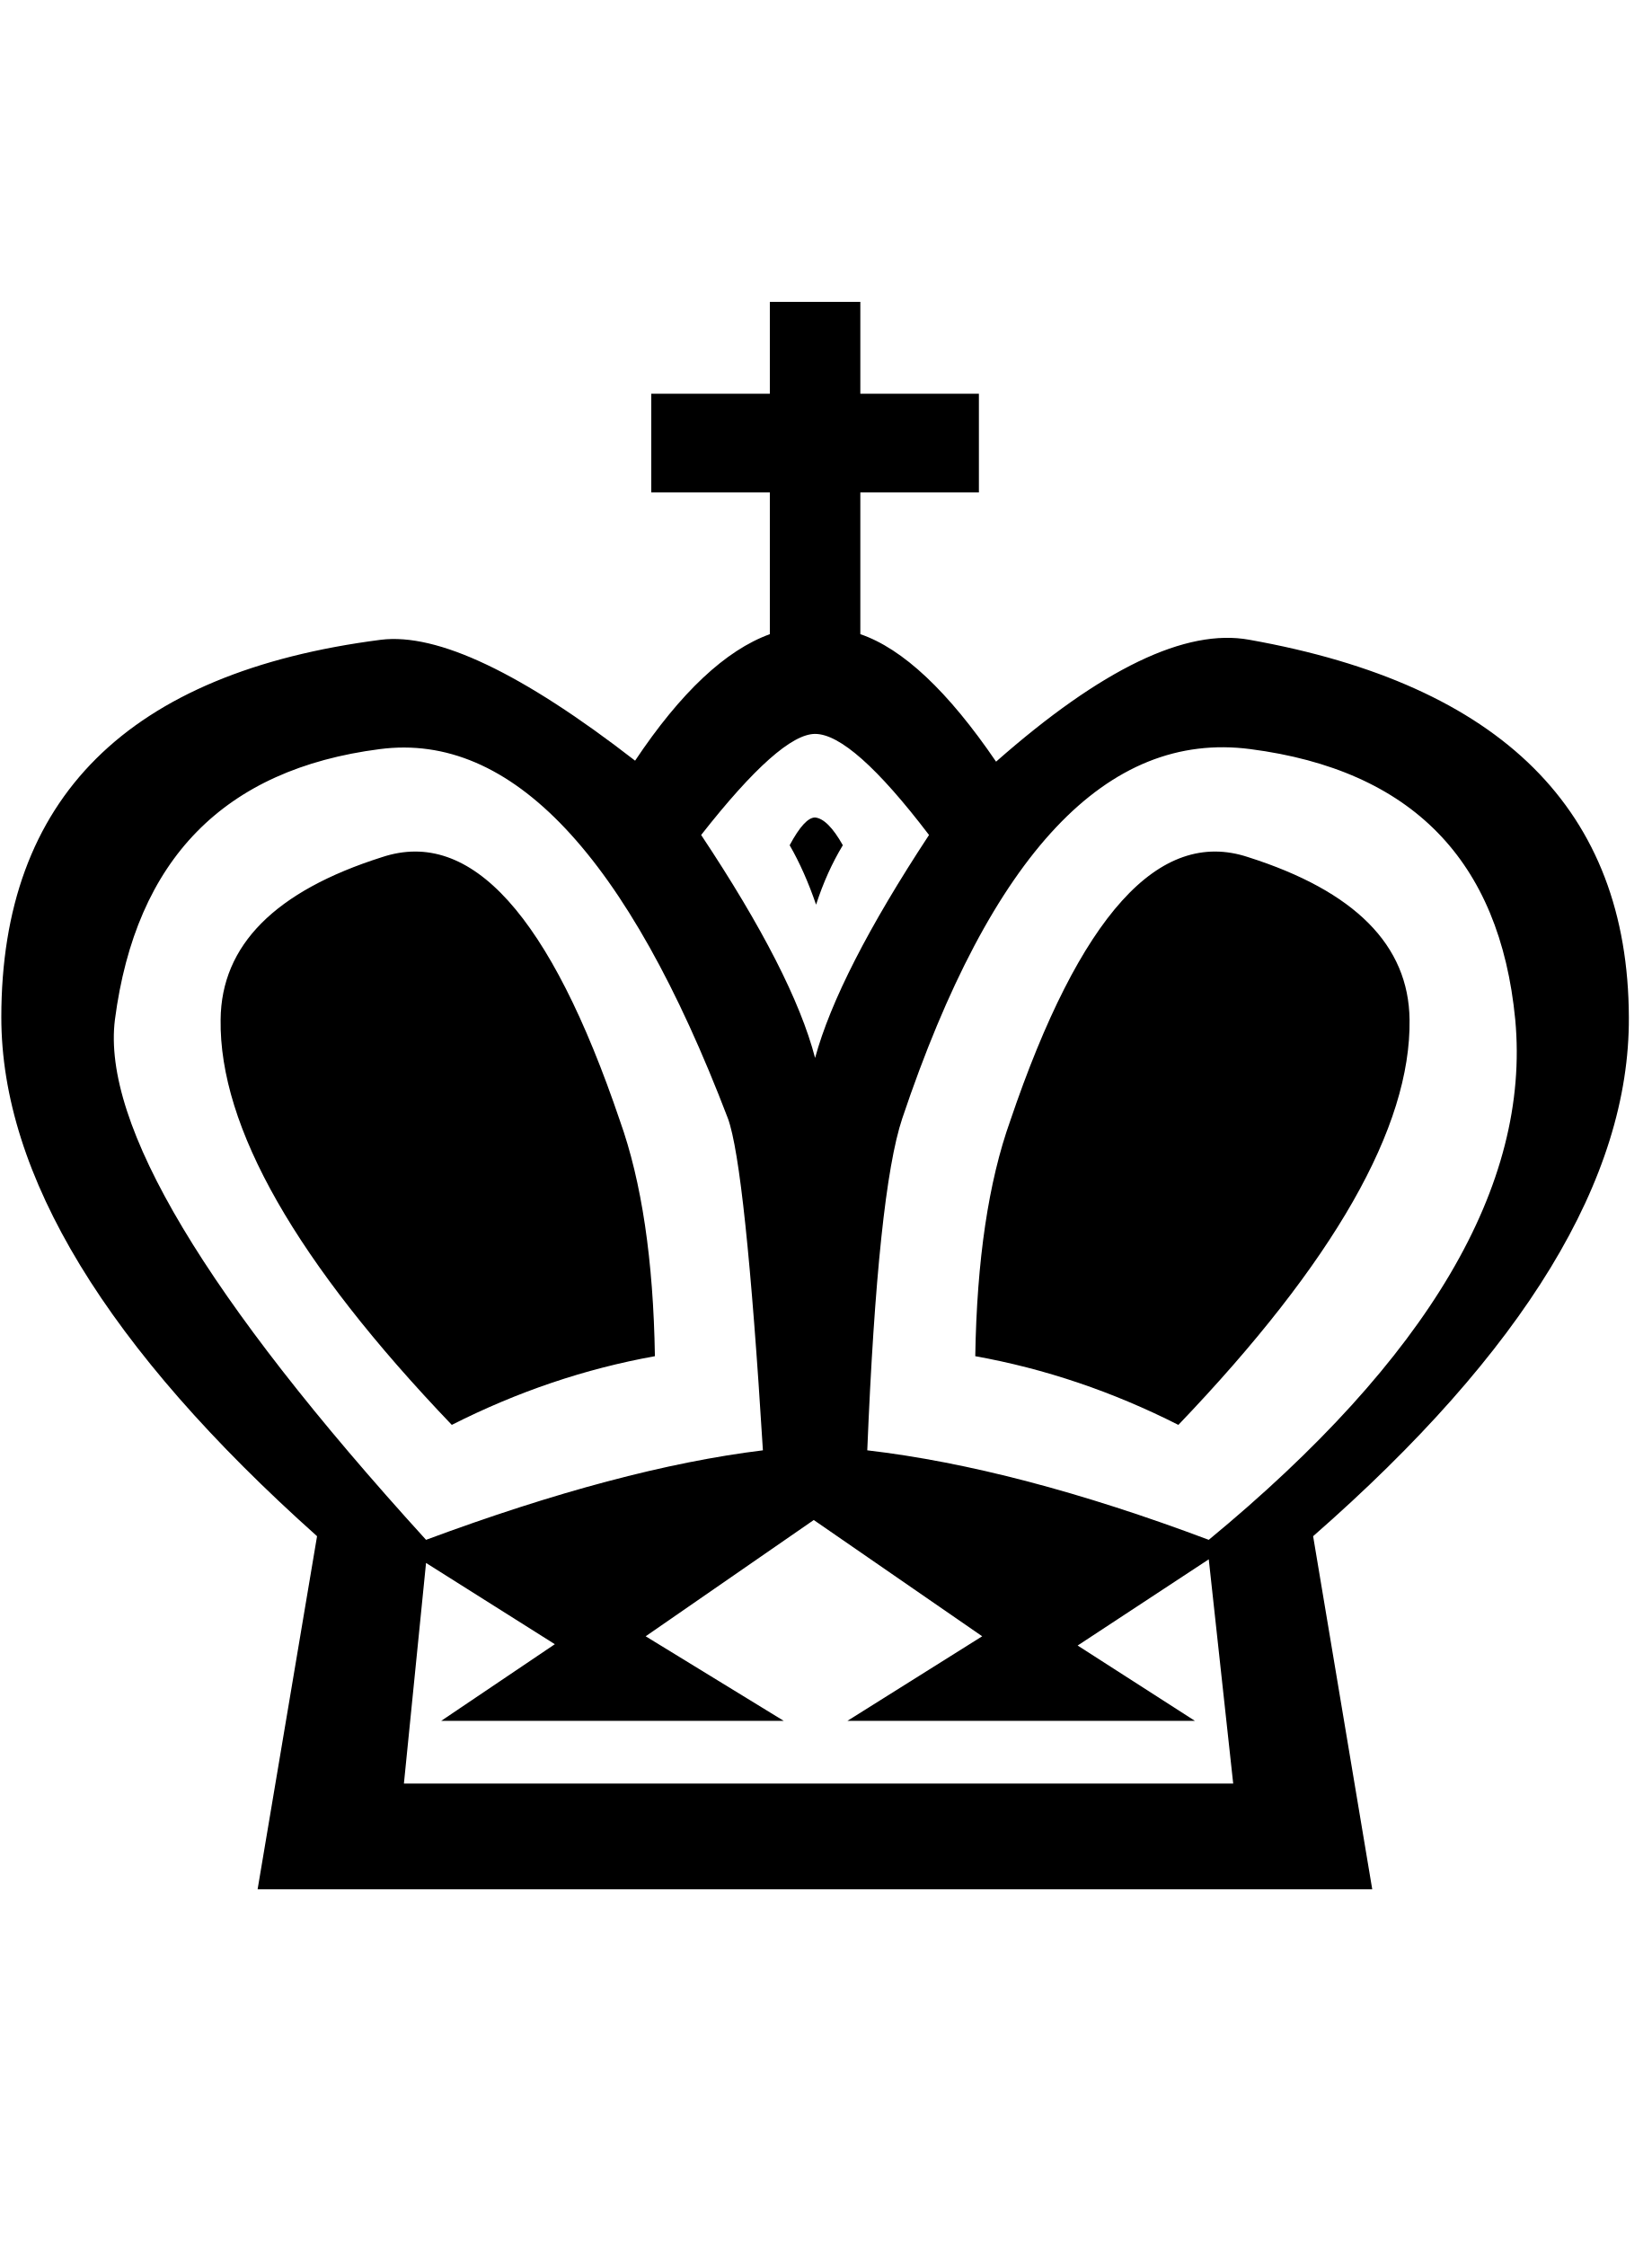
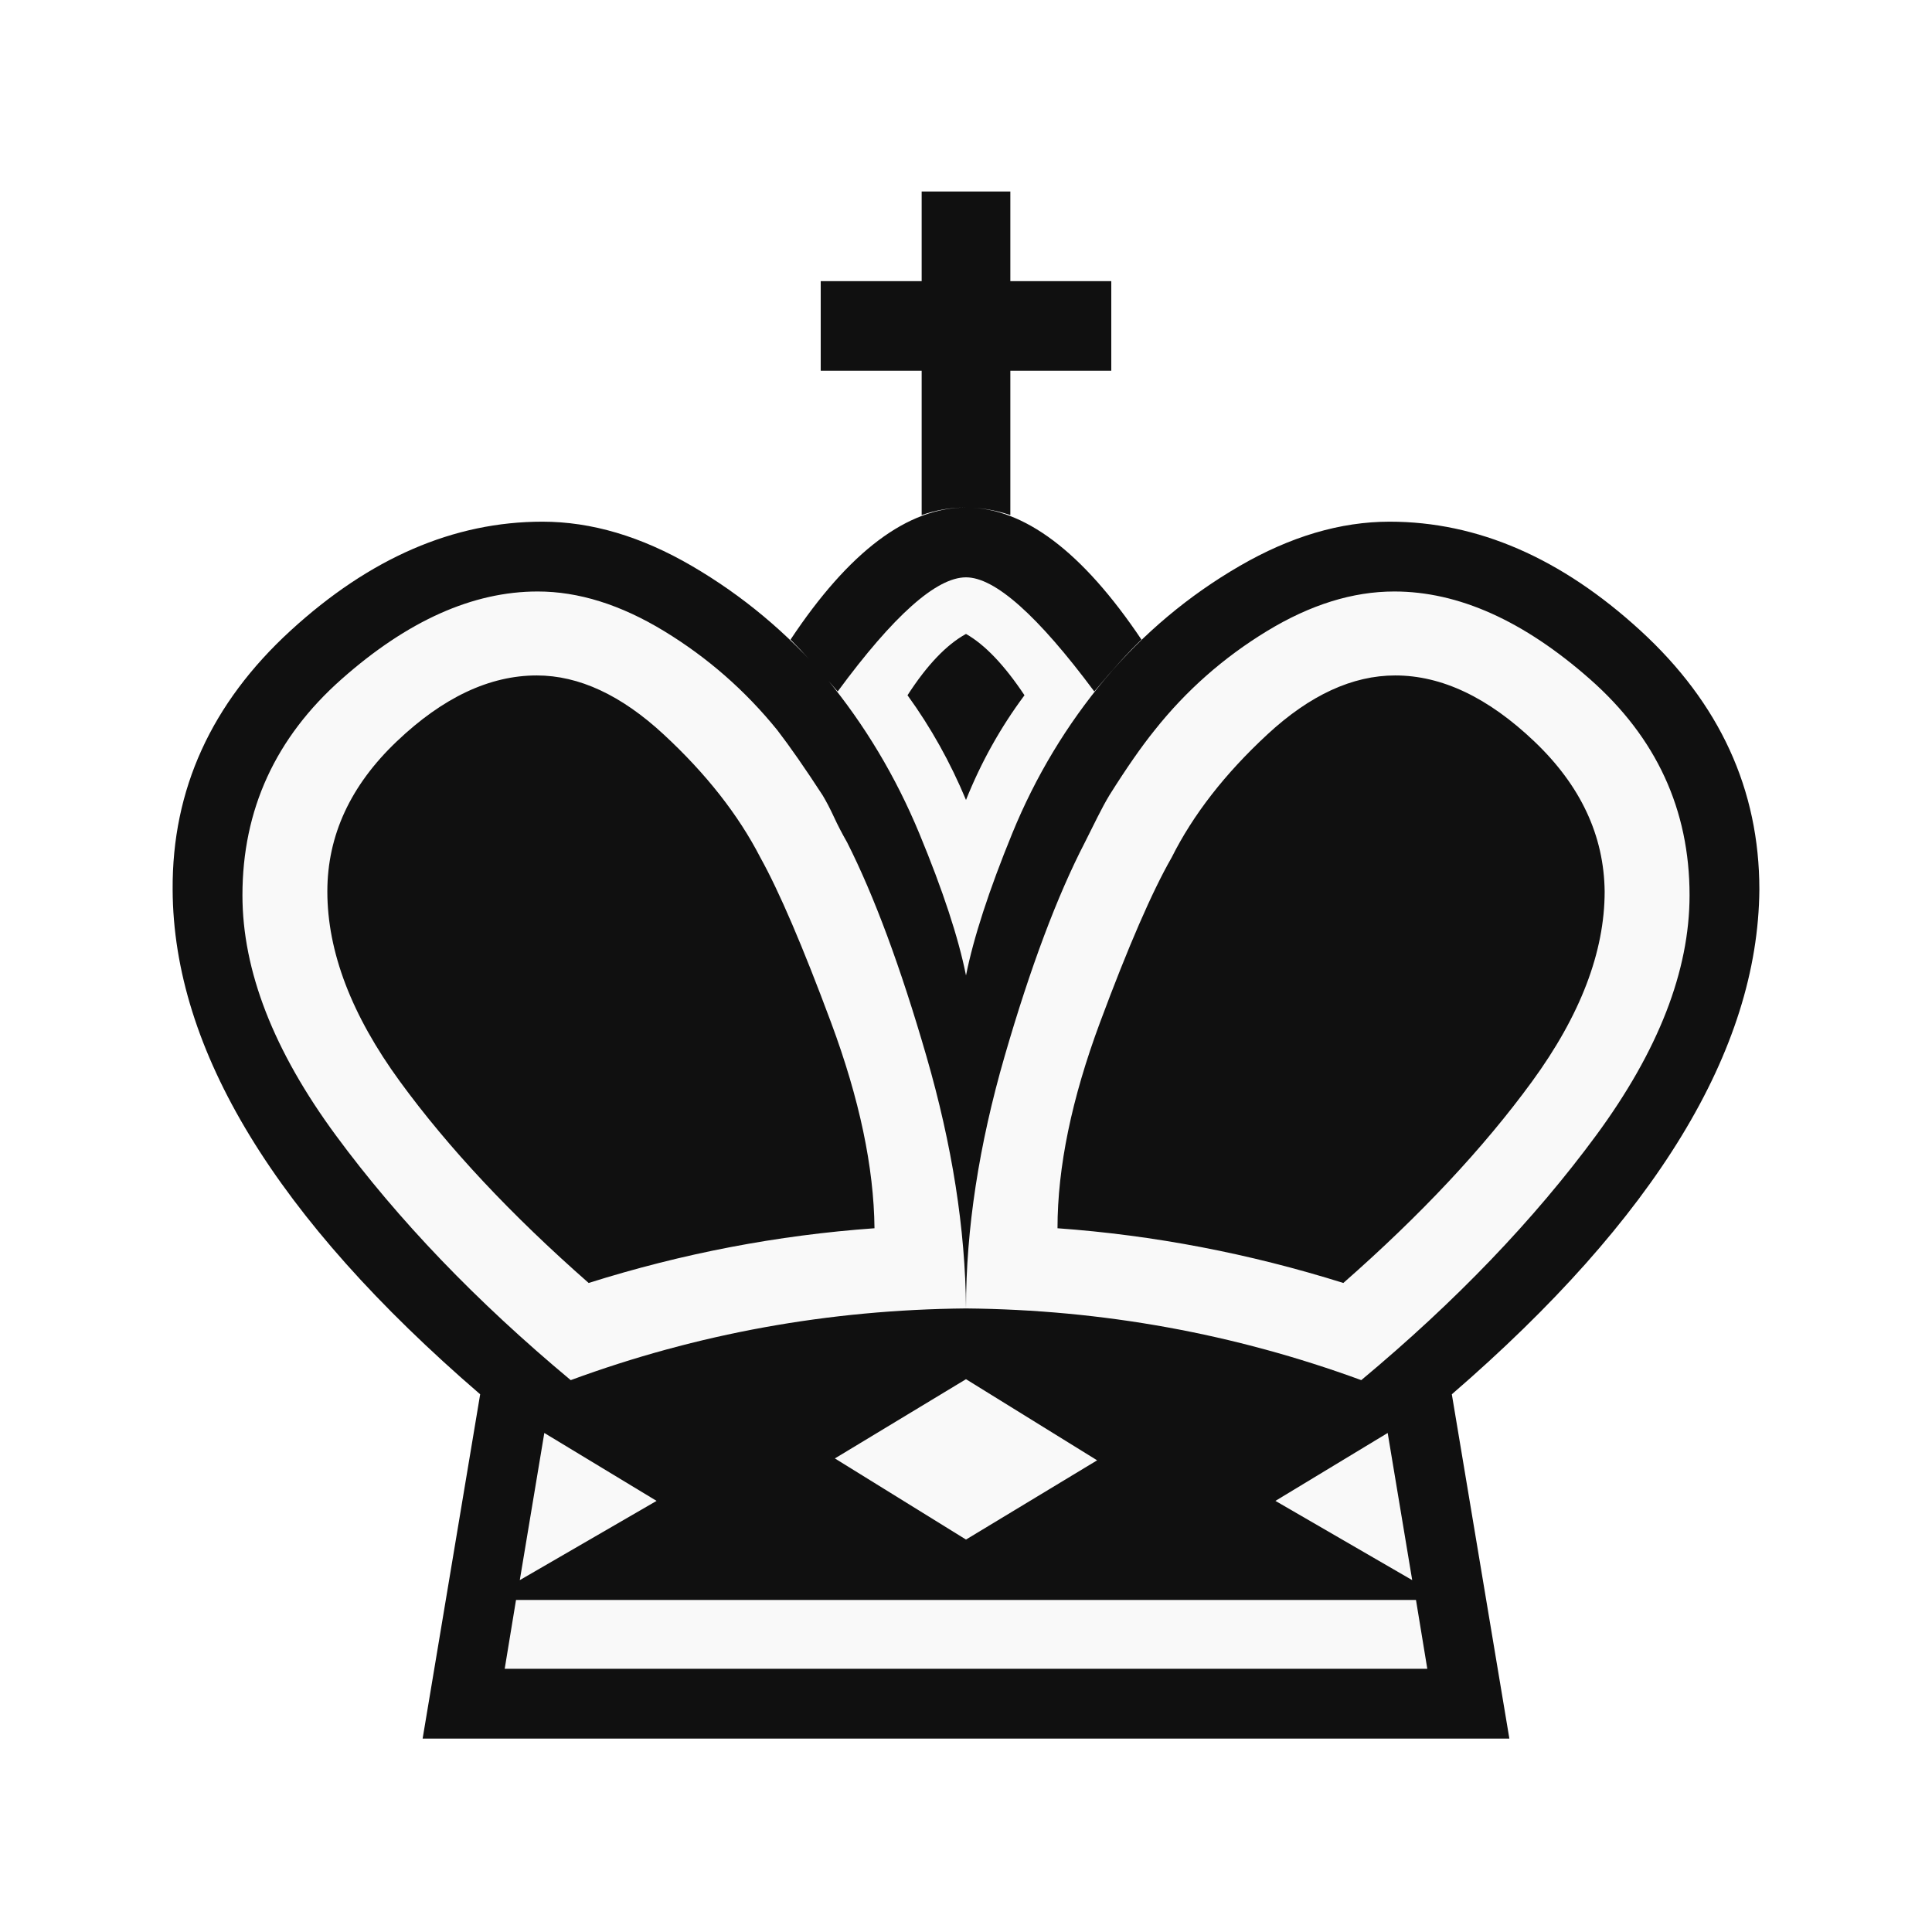
- <svg xmlns="http://www.w3.org/2000/svg" width="50" height="68">
-   <path d="M35.68 43.14L35.68 43.14Q32.70 41.63 29.53 41.06L29.53 41.06Q29.60 36.70 30.59 33.93L30.59 33.93Q33.75 24.61 37.79 25.95L37.79 25.95Q42.64 27.49 42.68 30.87L42.68 30.87Q42.75 35.75 35.68 43.14ZM13.68 43.14L13.68 43.14Q16.66 41.63 19.83 41.06L19.83 41.06Q19.76 36.70 18.77 33.93L18.77 33.93Q15.61 24.61 11.57 25.95L11.57 25.95Q6.71 27.49 6.68 30.87L6.68 30.87Q6.61 35.75 13.68 43.14ZM16.80 49.78L12.90 47.32L12.23 54L37.34 54L36.60 47.21L32.63 49.82L36.18 52.10L25.66 52.10L29.74 49.54L24.64 46.02L19.55 49.54L23.73 52.10L13.36 52.10L16.80 49.78ZM41.55 57.20L7.80 57.20L9.60 46.51Q0.04 37.97 0.04 30.80L0.04 30.80Q0.04 20.85 11.53 19.37L11.53 19.37Q14.10 19.05 19.23 23.03L19.23 23.03Q21.30 19.93 23.31 19.20L23.31 19.20L23.31 14.91L19.72 14.91L19.72 11.92L23.31 11.92L23.31 9.14L26.05 9.14L26.05 11.92L29.64 11.92L29.64 14.91L26.05 14.91L26.05 19.20Q27.98 19.86 30.16 23.06L30.16 23.06Q34.95 18.84 37.83 19.37L37.83 19.37Q49.29 21.41 49.32 30.80L49.32 30.80Q49.36 38.11 39.76 46.51L39.76 46.51L41.55 57.20ZM26.26 43.91L26.26 43.91Q30.80 44.44 36.60 46.62L36.60 46.62Q46.58 38.39 45.88 30.87L45.88 30.87Q45.18 23.63 37.86 22.68L37.86 22.68Q31.36 21.83 27.32 33.86L27.32 33.86Q26.58 36.07 26.26 43.91ZM21.23 25.28L21.23 25.28Q24.01 29.46 24.68 32.03L24.68 32.03Q25.38 29.46 28.13 25.28L28.13 25.28Q25.80 22.22 24.68 22.22L24.68 22.22Q23.63 22.22 21.23 25.28ZM23.10 43.91L23.10 43.91Q22.57 35.30 22.04 33.86L22.04 33.86Q17.47 21.90 11.50 22.68L11.50 22.68Q4.43 23.59 3.48 30.87L3.48 30.87Q2.88 35.61 12.90 46.62L12.90 46.62Q18.77 44.44 23.10 43.91ZM24.71 27.39L24.71 27.39Q24.36 26.37 23.91 25.59L23.91 25.59Q24.36 24.75 24.68 24.75L24.68 24.75Q25.07 24.79 25.52 25.59L25.52 25.59Q25.03 26.40 24.71 27.39Z" />
+ <svg xmlns="http://www.w3.org/2000/svg" viewBox="0 0 2048 2048">
+   <path d="m 553.333,1485 -55,320 1047.333,5 -47.333,-335 c 0,0 323.333,-313.333 330,-466.667 C 1835,855 1793.238,677.369 1586.667,601.667 1404.483,534.902 1215,723.333 1215,723.333 l -181.667,-161.667 -190,160 c 0,0 -185.068,-135.891 -256.667,-130 C 323.333,613.333 235,811.667 225,925 c 10.164,331.252 328.333,560 328.333,560 z" fill="#f9f9f9" />
+   <path d="M1024 1769h489l-12-73H547l-12 73zm0-921q-25-60-62-111 31-48 62-65 30 17 62 65-38 51-62 111zm-97 454q-154 11-303 58-123-108-200-213.5T347 945q0-89 73.5-159T569 716q67 0 134.5 62.5T806 909q30 54 75 175t46 218zm-350 217l-26 156 145-84zm447-907q-47 0-136 121-31-36-50-55 93-140 186-140 92 0 186 140-20 19-50 55-90-121-136-121zm0 775q-1-126-42-267.5T898 893q-8-14-14-27t-12-23q-28-43-48-69-51-63-120-105t-134-42q-103 0-208 93T257 949q0 120 99 254.5T605 1463q201-74 419-76zm0 456H448l61-365q-325-280-326-535-1-159 125-274.5T575 553q78 0 158.5 47T876 719q61 74 98.5 164.5T1024 1034q12-60 49-150.5t99-164.5q61-72 142-119t159-47q140 0 266 115.5T1865 943q-2 255-326 535l61 365zm97-541q0-97 45-218t76-175q34-68 101.5-130.5T1479 716q74 0 147.5 70t74.5 159q0 96-77 201.5T1424 1360q-150-47-303-58zm350 217l-119 72 145 84zm-447-132q217 2 419 76 150-125 249-259.5t99-254.5q0-136-105.5-229T1478 627q-66 0-135 42t-119 105q-21 26-48 69-6 10-12.5 23l-13.5 27q-44 85-85 226.5t-41 267.5zm-139 159l139 86 139-84-139-86zm92-1248v-95h94v95h107v95h-107v153q-48-16-94 0V393H870v-95z" fill="#101010" />
</svg>
